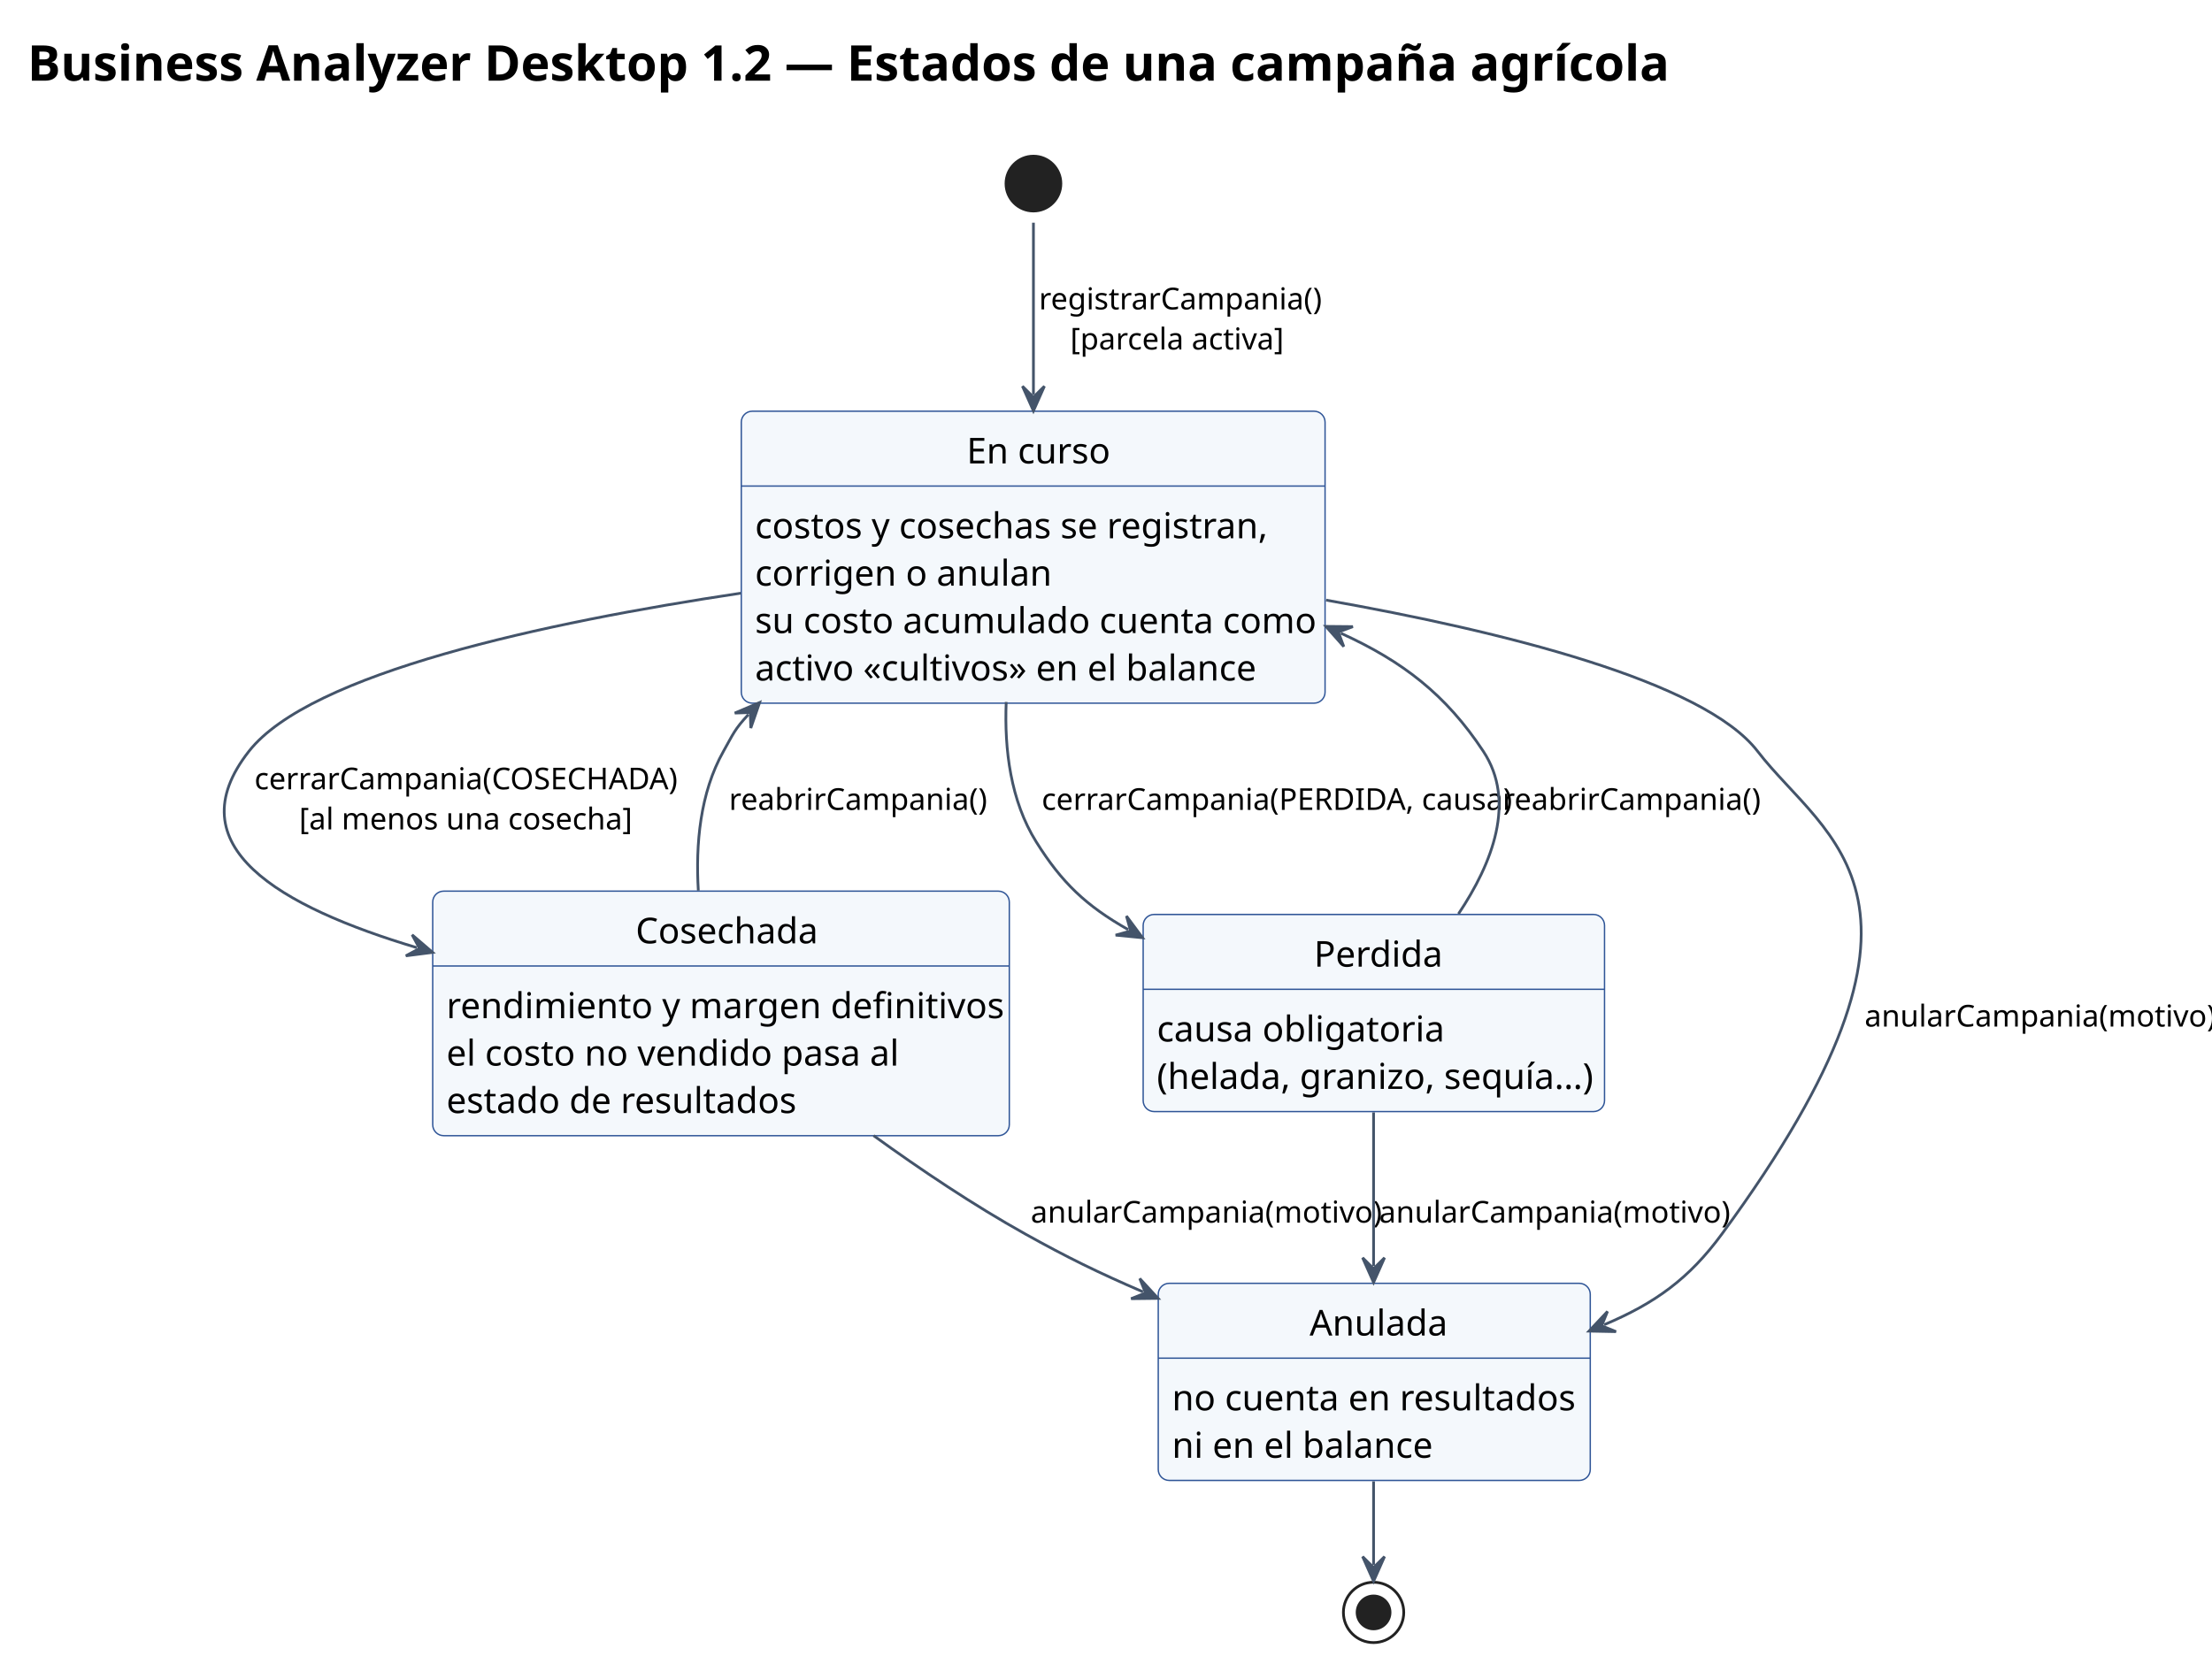
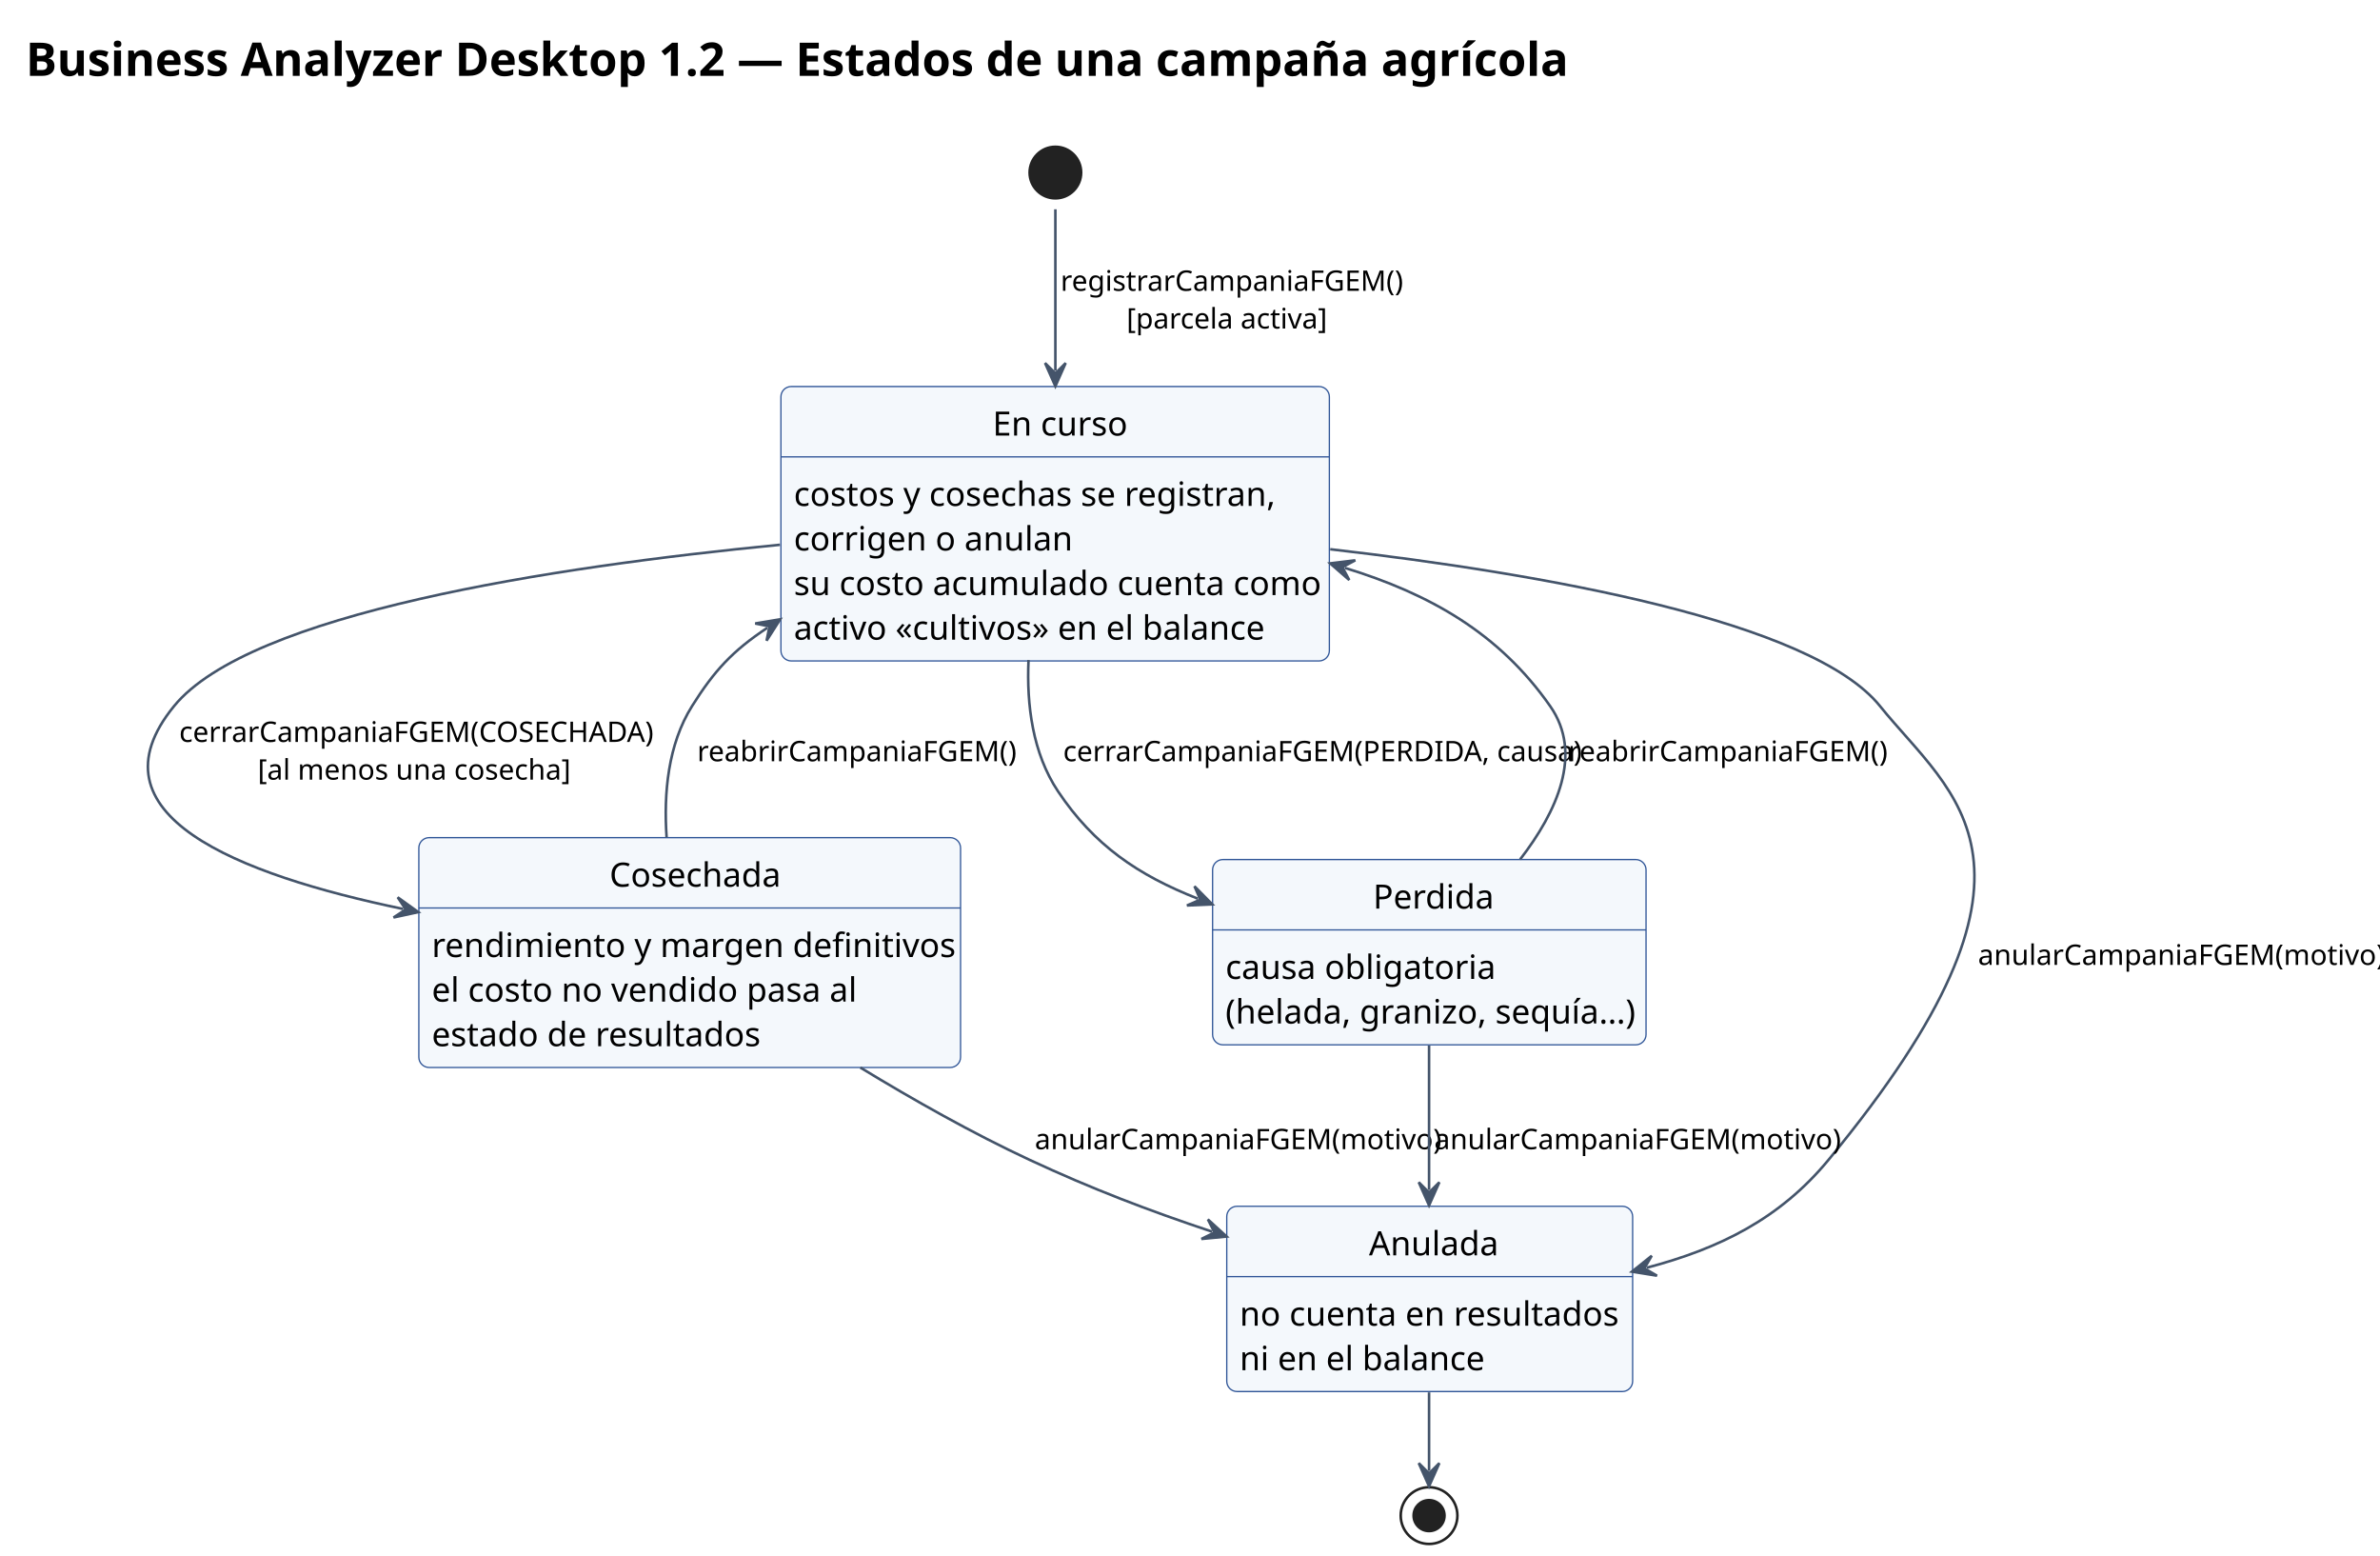
- <svg xmlns="http://www.w3.org/2000/svg" contentStyleType="text/css" height="943.75px" preserveAspectRatio="none" style="width:1260px;height:943px;background:#FFFFFF;" version="1.1" viewBox="0 0 1260 943" width="1260.938px" zoomAndPan="magnify">
+ <svg xmlns="http://www.w3.org/2000/svg" contentStyleType="text/css" height="943.75px" preserveAspectRatio="none" style="width:1443px;height:943px;background:#FFFFFF;" version="1.1" viewBox="0 0 1443 943" width="1443.75px" zoomAndPan="magnify">
  <defs />
  <g>
    <text fill="#000000" font-family="Segoe UI" font-size="28.125" font-weight="bold" lengthAdjust="spacing" textLength="881.749" x="15.625" y="45.975">Business Analyzer Desktop 1.2 — Estados de una campaña agrícola</text>
-     <ellipse cx="588.666" cy="104.596" fill="#222222" rx="15.625" ry="15.625" style="stroke:#222222;stroke-width:1.562;" />
+     <ellipse cx="639.879" cy="104.596" fill="#222222" rx="15.625" ry="15.625" style="stroke:#222222;stroke-width:1.562;" />
    <g id="EN_CURSO">
-       <rect fill="#F4F8FC" height="166.336" rx="6.25" ry="6.25" style="stroke:#2F5597;stroke-width:0.781;" width="332.526" x="422.26" y="234.283" />
-       <line style="stroke:#2F5597;stroke-width:0.781;" x1="422.26" x2="754.785" y1="276.926" y2="276.926" />
-       <text fill="#000000" font-family="Segoe UI" font-size="20.312" lengthAdjust="spacing" textLength="75.795" x="550.625" y="264.015">En curso</text>
-       <text fill="#000000" font-family="Segoe UI" font-size="20.312" lengthAdjust="spacing" textLength="272.354" x="430.072" y="306.657">costos y cosechas se registran,</text>
-       <text fill="#000000" font-family="Segoe UI" font-size="20.312" lengthAdjust="spacing" textLength="157.511" x="430.072" y="333.675">corrigen o anulan</text>
-       <text fill="#000000" font-family="Segoe UI" font-size="20.312" lengthAdjust="spacing" textLength="301.276" x="430.072" y="360.692">su costo acumulado cuenta como</text>
-       <text fill="#000000" font-family="Segoe UI" font-size="20.312" lengthAdjust="spacing" textLength="270.499" x="430.072" y="387.709">activo «cultivos» en el balance</text>
+       <rect fill="#F4F8FC" height="166.336" rx="6.25" ry="6.25" style="stroke:#2F5597;stroke-width:0.781;" width="332.526" x="473.473" y="234.283" />
+       <line style="stroke:#2F5597;stroke-width:0.781;" x1="473.473" x2="805.998" y1="276.926" y2="276.926" />
+       <text fill="#000000" font-family="Segoe UI" font-size="20.312" lengthAdjust="spacing" textLength="75.795" x="601.838" y="264.015">En curso</text>
+       <text fill="#000000" font-family="Segoe UI" font-size="20.312" lengthAdjust="spacing" textLength="272.354" x="481.285" y="306.657">costos y cosechas se registran,</text>
+       <text fill="#000000" font-family="Segoe UI" font-size="20.312" lengthAdjust="spacing" textLength="157.511" x="481.285" y="333.675">corrigen o anulan</text>
+       <text fill="#000000" font-family="Segoe UI" font-size="20.312" lengthAdjust="spacing" textLength="301.276" x="481.285" y="360.692">su costo acumulado cuenta como</text>
+       <text fill="#000000" font-family="Segoe UI" font-size="20.312" lengthAdjust="spacing" textLength="270.499" x="481.285" y="387.709">activo «cultivos» en el balance</text>
    </g>
    <g id="COSECHADA">
-       <rect fill="#F4F8FC" height="139.319" rx="6.25" ry="6.25" style="stroke:#2F5597;stroke-width:0.781;" width="328.449" x="246.478" y="507.721" />
-       <line style="stroke:#2F5597;stroke-width:0.781;" x1="246.478" x2="574.928" y1="550.363" y2="550.363" />
-       <text fill="#000000" font-family="Segoe UI" font-size="20.312" lengthAdjust="spacing" textLength="97.228" x="362.089" y="537.453">Cosechada</text>
-       <text fill="#000000" font-family="Segoe UI" font-size="20.312" lengthAdjust="spacing" textLength="297.199" x="254.291" y="580.095">rendimiento y margen definitivos</text>
-       <text fill="#000000" font-family="Segoe UI" font-size="20.312" lengthAdjust="spacing" textLength="244.524" x="254.291" y="607.112">el costo no vendido pasa al</text>
-       <text fill="#000000" font-family="Segoe UI" font-size="20.312" lengthAdjust="spacing" textLength="186.452" x="254.291" y="634.129">estado de resultados</text>
+       <rect fill="#F4F8FC" height="139.319" rx="6.25" ry="6.25" style="stroke:#2F5597;stroke-width:0.781;" width="328.449" x="253.942" y="507.721" />
+       <line style="stroke:#2F5597;stroke-width:0.781;" x1="253.942" x2="582.391" y1="550.363" y2="550.363" />
+       <text fill="#000000" font-family="Segoe UI" font-size="20.312" lengthAdjust="spacing" textLength="97.228" x="369.552" y="537.453">Cosechada</text>
+       <text fill="#000000" font-family="Segoe UI" font-size="20.312" lengthAdjust="spacing" textLength="297.199" x="261.754" y="580.095">rendimiento y margen definitivos</text>
+       <text fill="#000000" font-family="Segoe UI" font-size="20.312" lengthAdjust="spacing" textLength="244.524" x="261.754" y="607.112">el costo no vendido pasa al</text>
+       <text fill="#000000" font-family="Segoe UI" font-size="20.312" lengthAdjust="spacing" textLength="186.452" x="261.754" y="634.129">estado de resultados</text>
    </g>
    <g id="PERDIDA">
-       <rect fill="#F4F8FC" height="112.302" rx="6.25" ry="6.25" style="stroke:#2F5597;stroke-width:0.781;" width="262.81" x="651.166" y="521.002" />
-       <line style="stroke:#2F5597;stroke-width:0.781;" x1="651.166" x2="913.976" y1="563.644" y2="563.644" />
-       <text fill="#000000" font-family="Segoe UI" font-size="20.312" lengthAdjust="spacing" textLength="68.237" x="748.453" y="550.734">Perdida</text>
-       <text fill="#000000" font-family="Segoe UI" font-size="20.312" lengthAdjust="spacing" textLength="152.81" x="658.979" y="593.376">causa obligatoria</text>
-       <text fill="#000000" font-family="Segoe UI" font-size="20.312" lengthAdjust="spacing" textLength="231.56" x="658.979" y="620.393">(helada, granizo, sequía…)</text>
+       <rect fill="#F4F8FC" height="112.302" rx="6.25" ry="6.25" style="stroke:#2F5597;stroke-width:0.781;" width="262.81" x="735.192" y="521.002" />
+       <line style="stroke:#2F5597;stroke-width:0.781;" x1="735.192" x2="998.002" y1="563.644" y2="563.644" />
+       <text fill="#000000" font-family="Segoe UI" font-size="20.312" lengthAdjust="spacing" textLength="68.237" x="832.478" y="550.734">Perdida</text>
+       <text fill="#000000" font-family="Segoe UI" font-size="20.312" lengthAdjust="spacing" textLength="152.81" x="743.004" y="593.376">causa obligatoria</text>
+       <text fill="#000000" font-family="Segoe UI" font-size="20.312" lengthAdjust="spacing" textLength="231.56" x="743.004" y="620.393">(helada, granizo, sequía…)</text>
    </g>
    <g id="ANULADA">
-       <rect fill="#F4F8FC" height="112.302" rx="6.25" ry="6.25" style="stroke:#2F5597;stroke-width:0.781;" width="246.088" x="659.76" y="731.158" />
-       <line style="stroke:#2F5597;stroke-width:0.781;" x1="659.76" x2="905.848" y1="773.801" y2="773.801" />
-       <text fill="#000000" font-family="Segoe UI" font-size="20.312" lengthAdjust="spacing" textLength="73.643" x="745.983" y="760.89">Anulada</text>
-       <text fill="#000000" font-family="Segoe UI" font-size="20.312" lengthAdjust="spacing" textLength="214.838" x="667.572" y="803.532">no cuenta en resultados</text>
-       <text fill="#000000" font-family="Segoe UI" font-size="20.312" lengthAdjust="spacing" textLength="139.797" x="667.572" y="830.55">ni en el balance</text>
+       <rect fill="#F4F8FC" height="112.302" rx="6.25" ry="6.25" style="stroke:#2F5597;stroke-width:0.781;" width="246.088" x="743.785" y="731.158" />
+       <line style="stroke:#2F5597;stroke-width:0.781;" x1="743.785" x2="989.874" y1="773.801" y2="773.801" />
+       <text fill="#000000" font-family="Segoe UI" font-size="20.312" lengthAdjust="spacing" textLength="73.643" x="830.008" y="760.89">Anulada</text>
+       <text fill="#000000" font-family="Segoe UI" font-size="20.312" lengthAdjust="spacing" textLength="214.838" x="751.598" y="803.532">no cuenta en resultados</text>
+       <text fill="#000000" font-family="Segoe UI" font-size="20.312" lengthAdjust="spacing" textLength="139.797" x="751.598" y="830.55">ni en el balance</text>
    </g>
-     <ellipse cx="782.416" cy="918.658" fill="none" rx="17.188" ry="17.188" style="stroke:#222222;stroke-width:1.562;" />
-     <ellipse cx="782.416" cy="918.658" fill="#222222" rx="9.375" ry="9.375" style="stroke:#222222;stroke-width:1.562;" />
-     <polygon fill="#44546A" points="588.666,234.111,594.916,220.048,588.666,226.298,582.416,220.048,588.666,234.111" style="stroke:#44546A;stroke-width:1.562;" />
-     <path d="M588.666,126.868 C588.666,150.638 588.666,185.225 588.666,224.736 " fill="none" style="stroke:#44546A;stroke-width:1.562;" />
-     <text fill="#000000" font-family="Segoe UI" font-size="17.188" lengthAdjust="spacing" textLength="149.107" x="591.791" y="176.268">registrarCampania()</text>
-     <text fill="#000000" font-family="Segoe UI" font-size="17.188" lengthAdjust="spacing" textLength="113.389" x="609.65" y="199.129">[parcela activa]</text>
-     <polygon fill="#44546A" points="246.438,542.615,234.758,532.596,238.953,540.375,231.174,544.571,246.438,542.615" style="stroke:#44546A;stroke-width:1.562;" />
-     <path d="M421.976,337.958 C309.995,354.75 176.739,383.5 141.791,428.033 C99.394,482.059 158.985,516.442 237.457,539.927 " fill="none" style="stroke:#44546A;stroke-width:1.562;" />
-     <text fill="#000000" font-family="Segoe UI" font-size="17.188" lengthAdjust="spacing" textLength="228.137" x="144.916" y="449.705">cerrarCampania(COSECHADA)</text>
-     <text fill="#000000" font-family="Segoe UI" font-size="17.188" lengthAdjust="spacing" textLength="177.187" x="170.391" y="472.566">[al menos una cosecha]</text>
-     <polygon fill="#44546A" points="650.808,534.264,641.647,521.899,644.009,530.417,635.491,532.779,650.808,534.264" style="stroke:#44546A;stroke-width:1.562;" />
-     <path d="M573.153,399.947 C572.053,427.049 575.645,456.254 590.229,479.596 C604.756,502.849 618.625,516.055 642.649,529.647 " fill="none" style="stroke:#44546A;stroke-width:1.562;" />
-     <text fill="#000000" font-family="Segoe UI" font-size="17.188" lengthAdjust="spacing" textLength="248.891" x="593.354" y="461.424">cerrarCampania(PERDIDA, causa)</text>
-     <polygon fill="#44546A" points="432.706,400.248,418.54,406.259,427.374,405.957,427.675,414.791,432.706,400.248" style="stroke:#44546A;stroke-width:1.562;" />
-     <path d="M397.776,507.396 C396.196,481.089 398.757,451.705 412.103,428.033 C417.77,417.982 418.38,415.586 426.307,407.099 " fill="none" style="stroke:#44546A;stroke-width:1.562;" />
-     <text fill="#000000" font-family="Segoe UI" font-size="17.188" lengthAdjust="spacing" textLength="135.973" x="415.228" y="461.424">reabrirCampania()</text>
-     <polygon fill="#44546A" points="755.244,356.88,765.455,368.393,762.354,360.115,770.632,357.015,755.244,356.88" style="stroke:#44546A;stroke-width:1.562;" />
-     <path d="M830.775,520.672 C850.094,491.806 863.785,456.604 844.916,428.033 C823.59,395.744 799.101,376.837 763.777,360.762 " fill="none" style="stroke:#44546A;stroke-width:1.562;" />
-     <text fill="#000000" font-family="Segoe UI" font-size="17.188" lengthAdjust="spacing" textLength="135.973" x="855.854" y="461.424">reabrirCampania()</text>
-     <polygon fill="#44546A" points="905.14,758.386,920.526,758.686,912.339,755.353,915.673,747.167,905.14,758.386" style="stroke:#44546A;stroke-width:1.562;" />
-     <path d="M755.354,341.905 C855.946,359.731 970.444,388.104 1001.166,428.033 C1040.184,478.745 1121.471,511.405 980.854,703.033 C962.192,728.465 942.869,742.491 913.779,754.746 " fill="none" style="stroke:#44546A;stroke-width:1.562;" />
-     <text fill="#000000" font-family="Segoe UI" font-size="17.188" lengthAdjust="spacing" textLength="186.293" x="1062.103" y="584.862">anularCampania(motivo)</text>
-     <polygon fill="#44546A" points="659.675,739.732,649.233,728.428,652.5,736.641,644.288,739.908,659.675,739.732" style="stroke:#44546A;stroke-width:1.562;" />
-     <path d="M497.568,646.978 C524.447,666.412 554.7,686.716 583.979,703.033 C607.783,716.3 625.537,725.025 651.065,736.023 " fill="none" style="stroke:#44546A;stroke-width:1.562;" />
-     <text fill="#000000" font-family="Segoe UI" font-size="17.188" lengthAdjust="spacing" textLength="186.293" x="587.104" y="696.581">anularCampania(motivo)</text>
-     <polygon fill="#44546A" points="782.416,730.652,788.666,716.59,782.416,722.84,776.166,716.59,782.416,730.652" style="stroke:#44546A;stroke-width:1.562;" />
-     <path d="M782.416,633.752 C782.416,663.7 782.416,691.289 782.416,721.277 " fill="none" style="stroke:#44546A;stroke-width:1.562;" />
-     <text fill="#000000" font-family="Segoe UI" font-size="17.188" lengthAdjust="spacing" textLength="186.293" x="785.541" y="696.581">anularCampania(motivo)</text>
-     <polygon fill="#44546A" points="782.416,900.906,788.666,886.844,782.416,893.094,776.166,886.844,782.416,900.906" style="stroke:#44546A;stroke-width:1.562;" />
-     <path d="M782.416,843.97 C782.416,864.405 782.416,876.8 782.416,891.531 " fill="none" style="stroke:#44546A;stroke-width:1.562;" />
+     <ellipse cx="866.442" cy="918.658" fill="none" rx="17.188" ry="17.188" style="stroke:#222222;stroke-width:1.562;" />
+     <ellipse cx="866.442" cy="918.658" fill="#222222" rx="9.375" ry="9.375" style="stroke:#222222;stroke-width:1.562;" />
+     <polygon fill="#44546A" points="639.879,234.111,646.129,220.048,639.879,226.298,633.629,220.048,639.879,234.111" style="stroke:#44546A;stroke-width:1.562;" />
+     <path d="M639.879,126.868 C639.879,150.638 639.879,185.225 639.879,224.736 " fill="none" style="stroke:#44546A;stroke-width:1.562;" />
+     <text fill="#000000" font-family="Segoe UI" font-size="17.188" lengthAdjust="spacing" textLength="193.418" x="643.004" y="176.268">registrarCampaniaFGEM()</text>
+     <text fill="#000000" font-family="Segoe UI" font-size="17.188" lengthAdjust="spacing" textLength="113.389" x="683.019" y="199.129">[parcela activa]</text>
+     <polygon fill="#44546A" points="253.628,552.866,241.133,543.883,245.98,551.275,238.588,556.121,253.628,552.866" style="stroke:#44546A;stroke-width:1.562;" />
+     <path d="M472.898,330.204 C333.83,343.709 151.381,371.815 105.504,428.033 C51.917,493.7 143.422,529.946 244.45,550.957 " fill="none" style="stroke:#44546A;stroke-width:1.562;" />
+     <text fill="#000000" font-family="Segoe UI" font-size="17.188" lengthAdjust="spacing" textLength="272.449" x="108.629" y="449.705">cerrarCampaniaFGEM(COSECHADA)</text>
+     <text fill="#000000" font-family="Segoe UI" font-size="17.188" lengthAdjust="spacing" textLength="177.187" x="156.26" y="472.566">[al menos una cosecha]</text>
+     <polygon fill="#44546A" points="735.027,548.16,724.221,537.203,727.755,545.305,719.653,548.839,735.027,548.16" style="stroke:#44546A;stroke-width:1.562;" />
+     <path d="M623.596,400.043 C622.375,427.304 626.087,456.586 641.442,479.596 C663.25,512.278 689.947,530.462 726.3,544.734 " fill="none" style="stroke:#44546A;stroke-width:1.562;" />
+     <text fill="#000000" font-family="Segoe UI" font-size="17.188" lengthAdjust="spacing" textLength="293.203" x="644.567" y="461.424">cerrarCampaniaFGEM(PERDIDA, causa)</text>
+     <polygon fill="#44546A" points="473.065,375.367,457.888,377.909,466.548,379.676,464.782,388.336,473.065,375.367" style="stroke:#44546A;stroke-width:1.562;" />
+     <path d="M404.161,507.471 C402.325,480.878 404.989,451.27 419.567,428.033 C432.956,406.691 444.055,394.547 465.245,380.537 " fill="none" style="stroke:#44546A;stroke-width:1.562;" />
+     <text fill="#000000" font-family="Segoe UI" font-size="17.188" lengthAdjust="spacing" textLength="180.284" x="422.692" y="461.424">reabrirCampaniaFGEM()</text>
+     <polygon fill="#44546A" points="806.445,341.474,818.058,351.572,813.914,343.764,821.722,339.621,806.445,341.474" style="stroke:#44546A;stroke-width:1.562;" />
+     <path d="M921.66,520.901 C943.905,492.099 960.07,456.885 939.879,428.033 C908.809,383.636 866.69,359.944 815.408,344.222 " fill="none" style="stroke:#44546A;stroke-width:1.562;" />
+     <text fill="#000000" font-family="Segoe UI" font-size="17.188" lengthAdjust="spacing" textLength="180.284" x="950.817" y="461.424">reabrirCampaniaFGEM()</text>
+     <polygon fill="#44546A" points="989.447,770.789,1004.639,773.242,997.001,768.795,1001.449,761.157,989.447,770.789" style="stroke:#44546A;stroke-width:1.562;" />
+     <path d="M806.506,332.906 C935.255,347.777 1098.301,376.377 1139.879,428.033 C1183.96,482.8 1256.666,523.719 1108.629,703.033 C1079.066,738.843 1042.347,756.823 998.512,768.396 " fill="none" style="stroke:#44546A;stroke-width:1.562;" />
+     <text fill="#000000" font-family="Segoe UI" font-size="17.188" lengthAdjust="spacing" textLength="230.605" x="1199.254" y="584.862">anularCampaniaFGEM(motivo)</text>
+     <polygon fill="#44546A" points="743.725,749.512,732.369,739.127,736.316,747.036,728.407,750.983,743.725,749.512" style="stroke:#44546A;stroke-width:1.562;" />
+     <path d="M521.623,647.094 C553.742,666.639 589.771,686.977 624.254,703.033 C662.121,720.665 695.941,733.543 734.834,746.541 " fill="none" style="stroke:#44546A;stroke-width:1.562;" />
+     <text fill="#000000" font-family="Segoe UI" font-size="17.188" lengthAdjust="spacing" textLength="230.605" x="627.379" y="696.581">anularCampaniaFGEM(motivo)</text>
+     <polygon fill="#44546A" points="866.442,730.652,872.692,716.59,866.442,722.84,860.192,716.59,866.442,730.652" style="stroke:#44546A;stroke-width:1.562;" />
+     <path d="M866.442,633.752 C866.442,663.7 866.442,691.289 866.442,721.277 " fill="none" style="stroke:#44546A;stroke-width:1.562;" />
+     <text fill="#000000" font-family="Segoe UI" font-size="17.188" lengthAdjust="spacing" textLength="230.605" x="869.567" y="696.581">anularCampaniaFGEM(motivo)</text>
+     <polygon fill="#44546A" points="866.442,900.906,872.692,886.844,866.442,893.094,860.192,886.844,866.442,900.906" style="stroke:#44546A;stroke-width:1.562;" />
+     <path d="M866.442,843.97 C866.442,864.405 866.442,876.8 866.442,891.531 " fill="none" style="stroke:#44546A;stroke-width:1.562;" />
  </g>
</svg>
